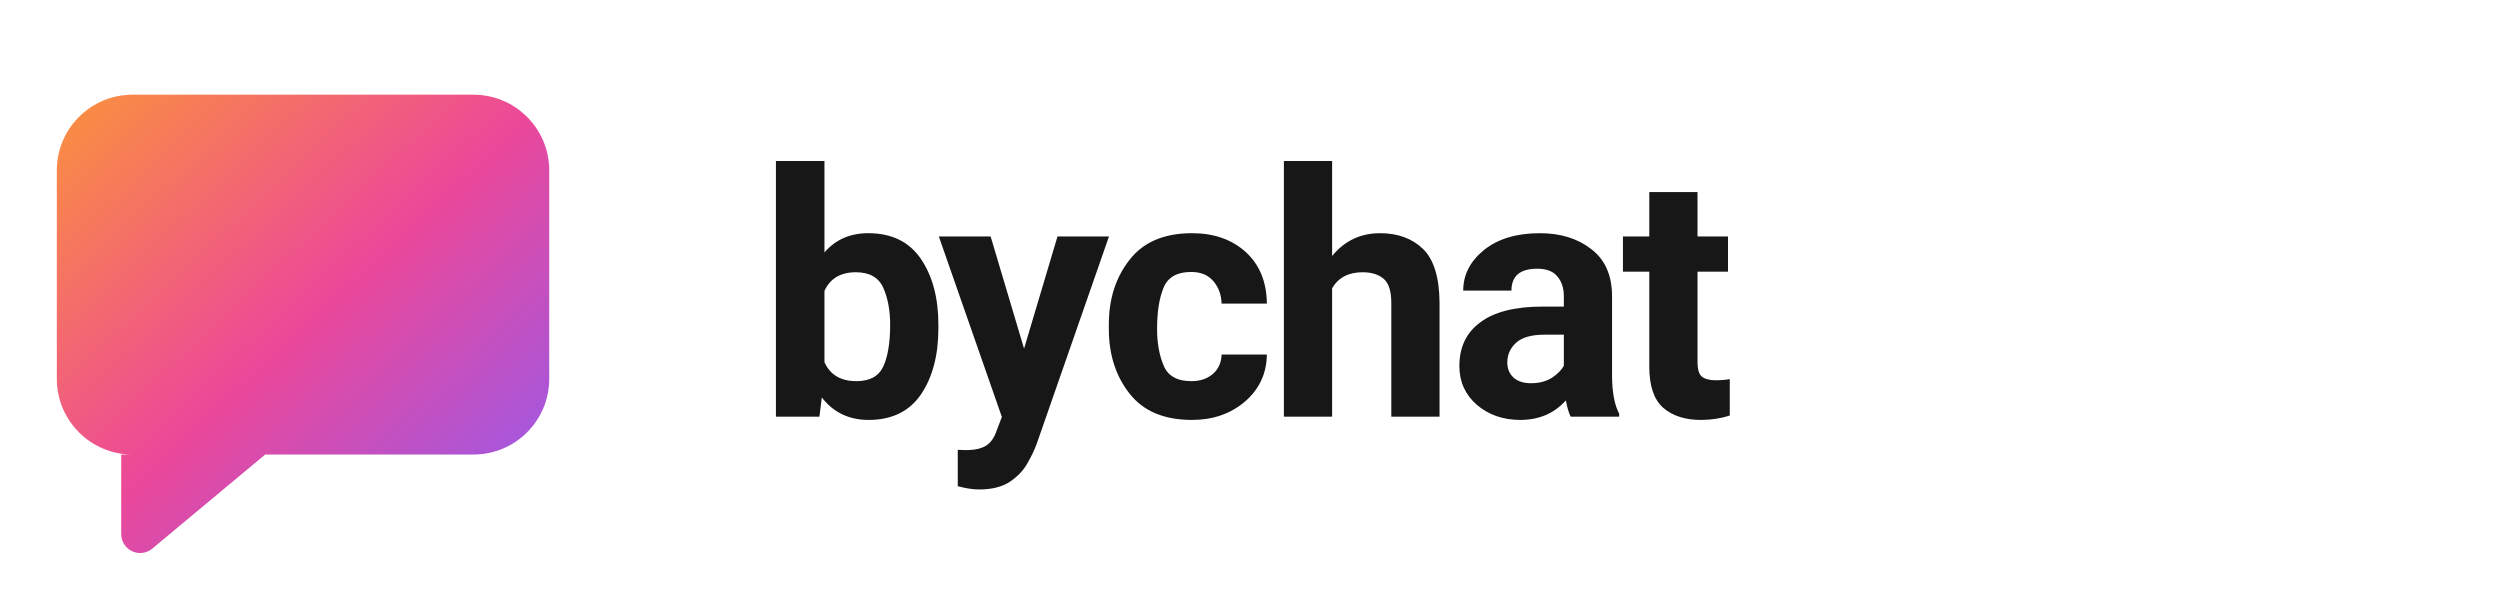
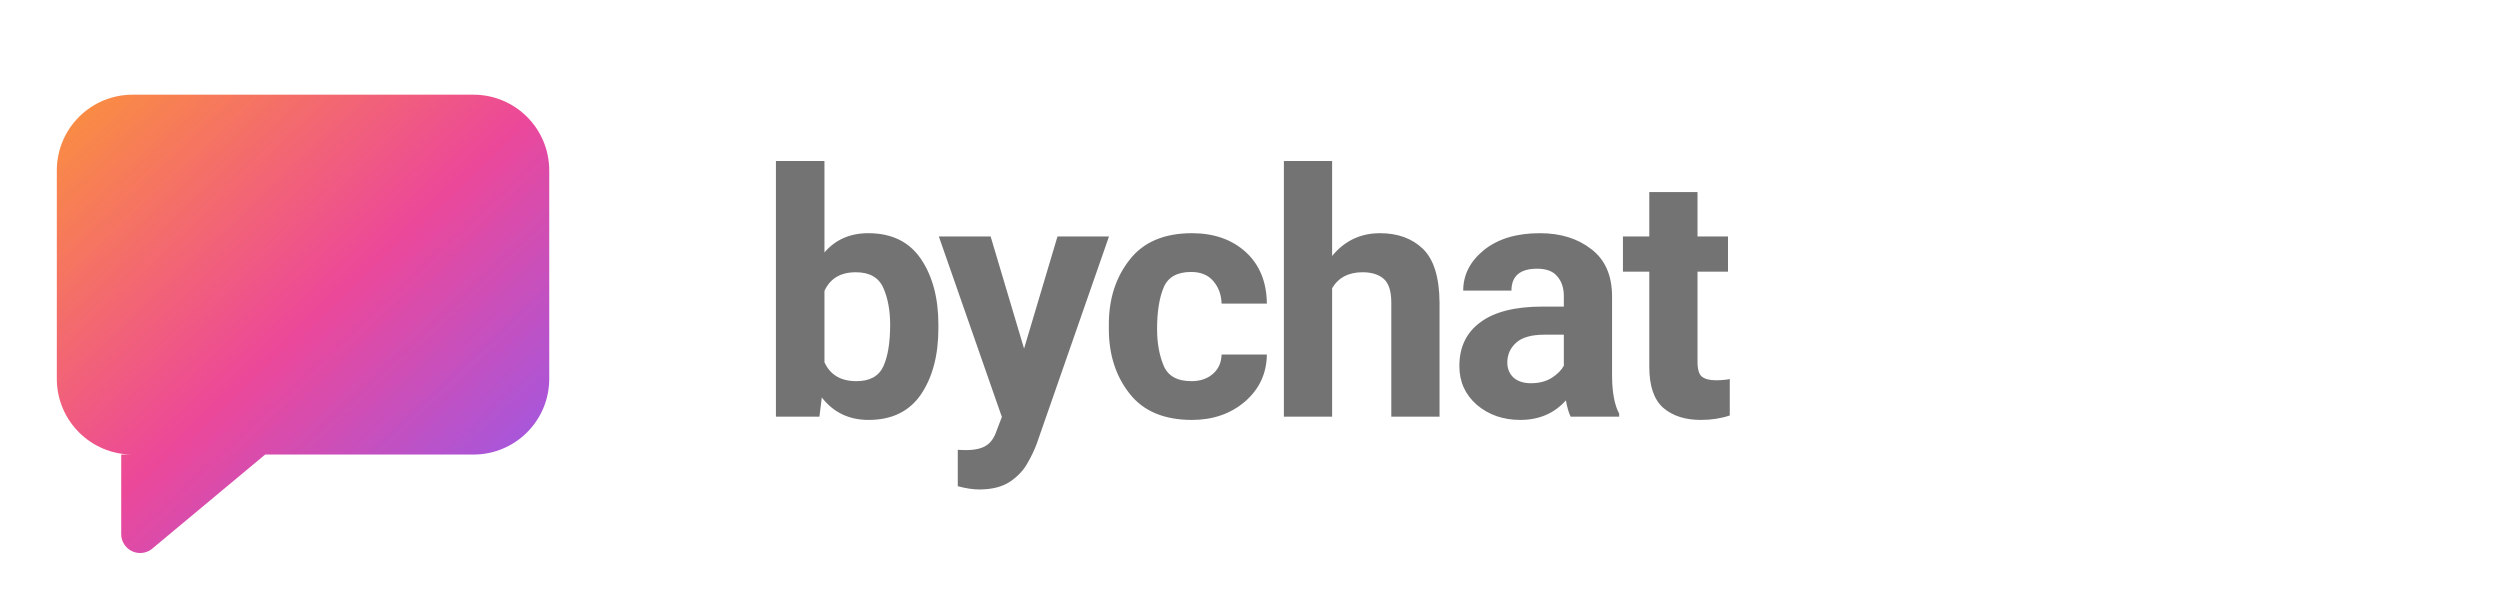
<svg xmlns="http://www.w3.org/2000/svg" viewBox="0 0 132 32" width="132" height="32" role="img" aria-label="bychat">
  <defs>
    <linearGradient id="bychat-logo-grad" x1="0" y1="0" x2="1" y2="1">
      <stop offset="0%" stop-color="#fb923c" />
      <stop offset="50%" stop-color="#ec4899" />
      <stop offset="100%" stop-color="#8b5cf6" />
    </linearGradient>
  </defs>
  <path fill="url(#bychat-logo-grad)" d="M7 5h18a4 4 0 0 1 4 4v11a4 4 0 0 1-4 4H14l-6 5a1 1 0 0 1-1.6-.8V24H7a4 4 0 0 1-4-4V9a4 4 0 0 1 4-4Z" />
-   <text x="40" y="22" font-family="system-ui, -apple-system, Segoe UI, Roboto, sans-serif" font-size="18" font-weight="600" letter-spacing="-0.5" fill="#171717">bychat</text>
+   <text x="40" y="22" font-family="system-ui, -apple-system, Segoe UI, Roboto, sans-serif" font-size="18" font-weight="600" letter-spacing="-0.5" fill="#737373">bychat</text>
</svg>
